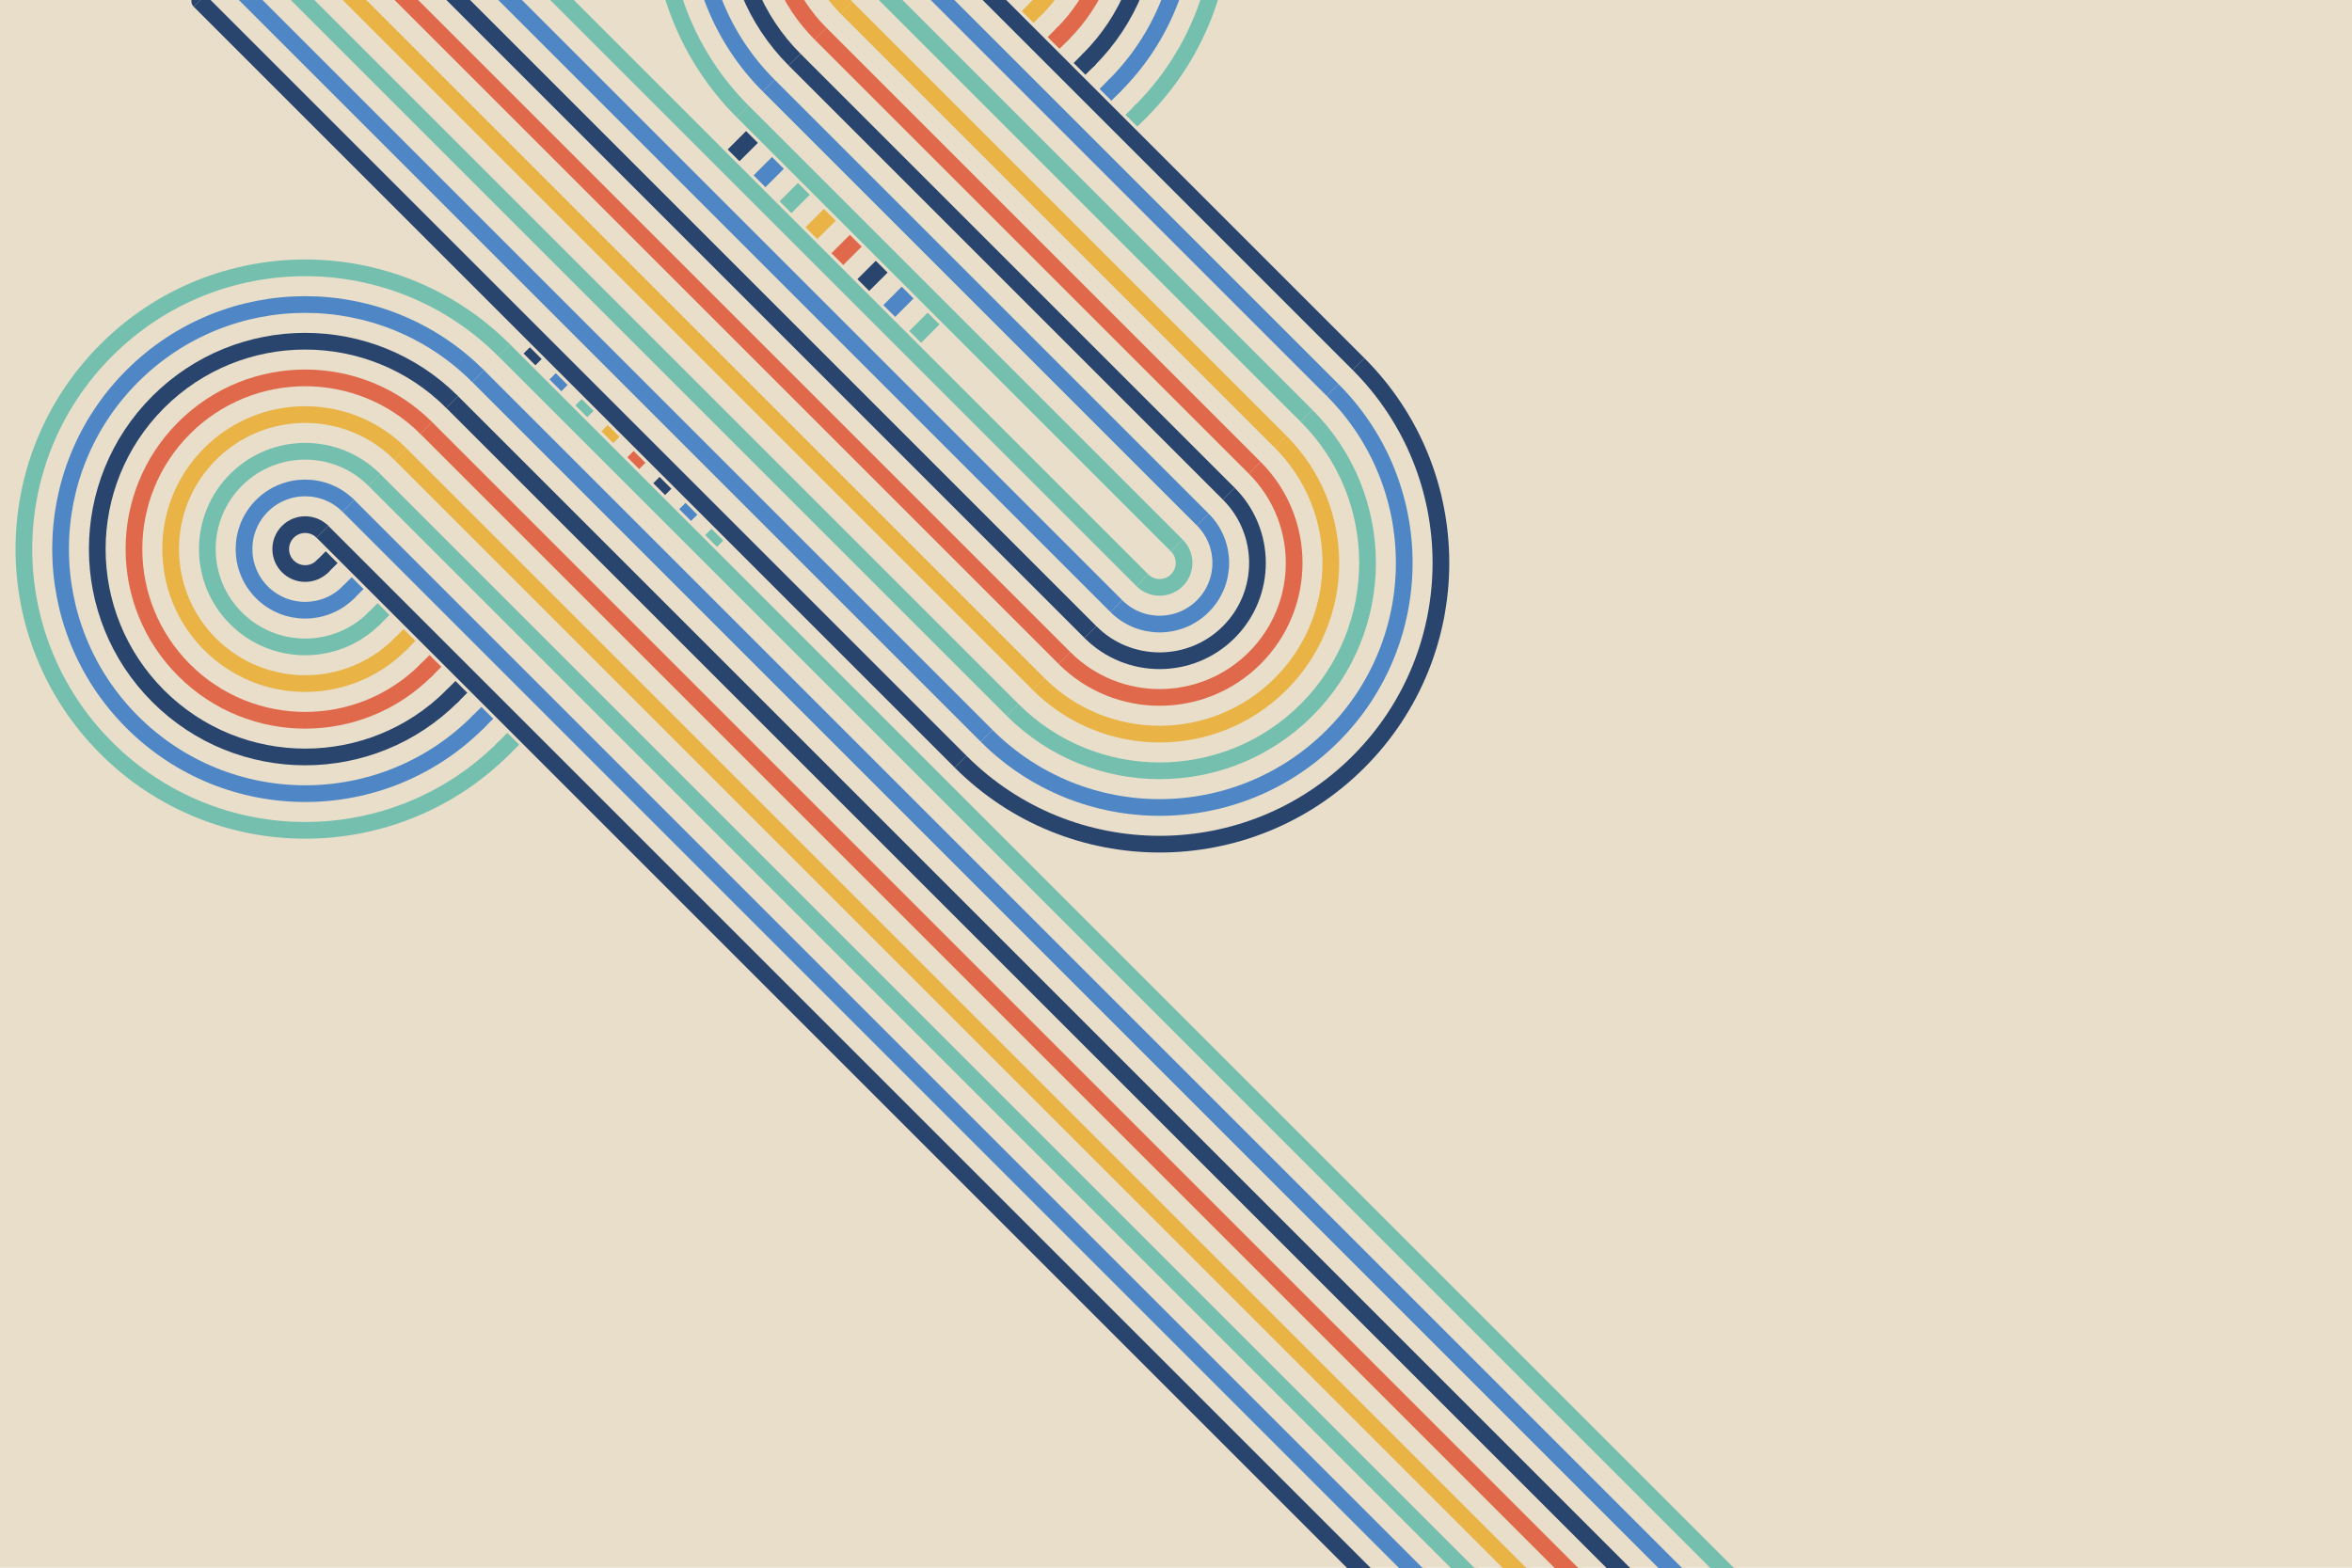
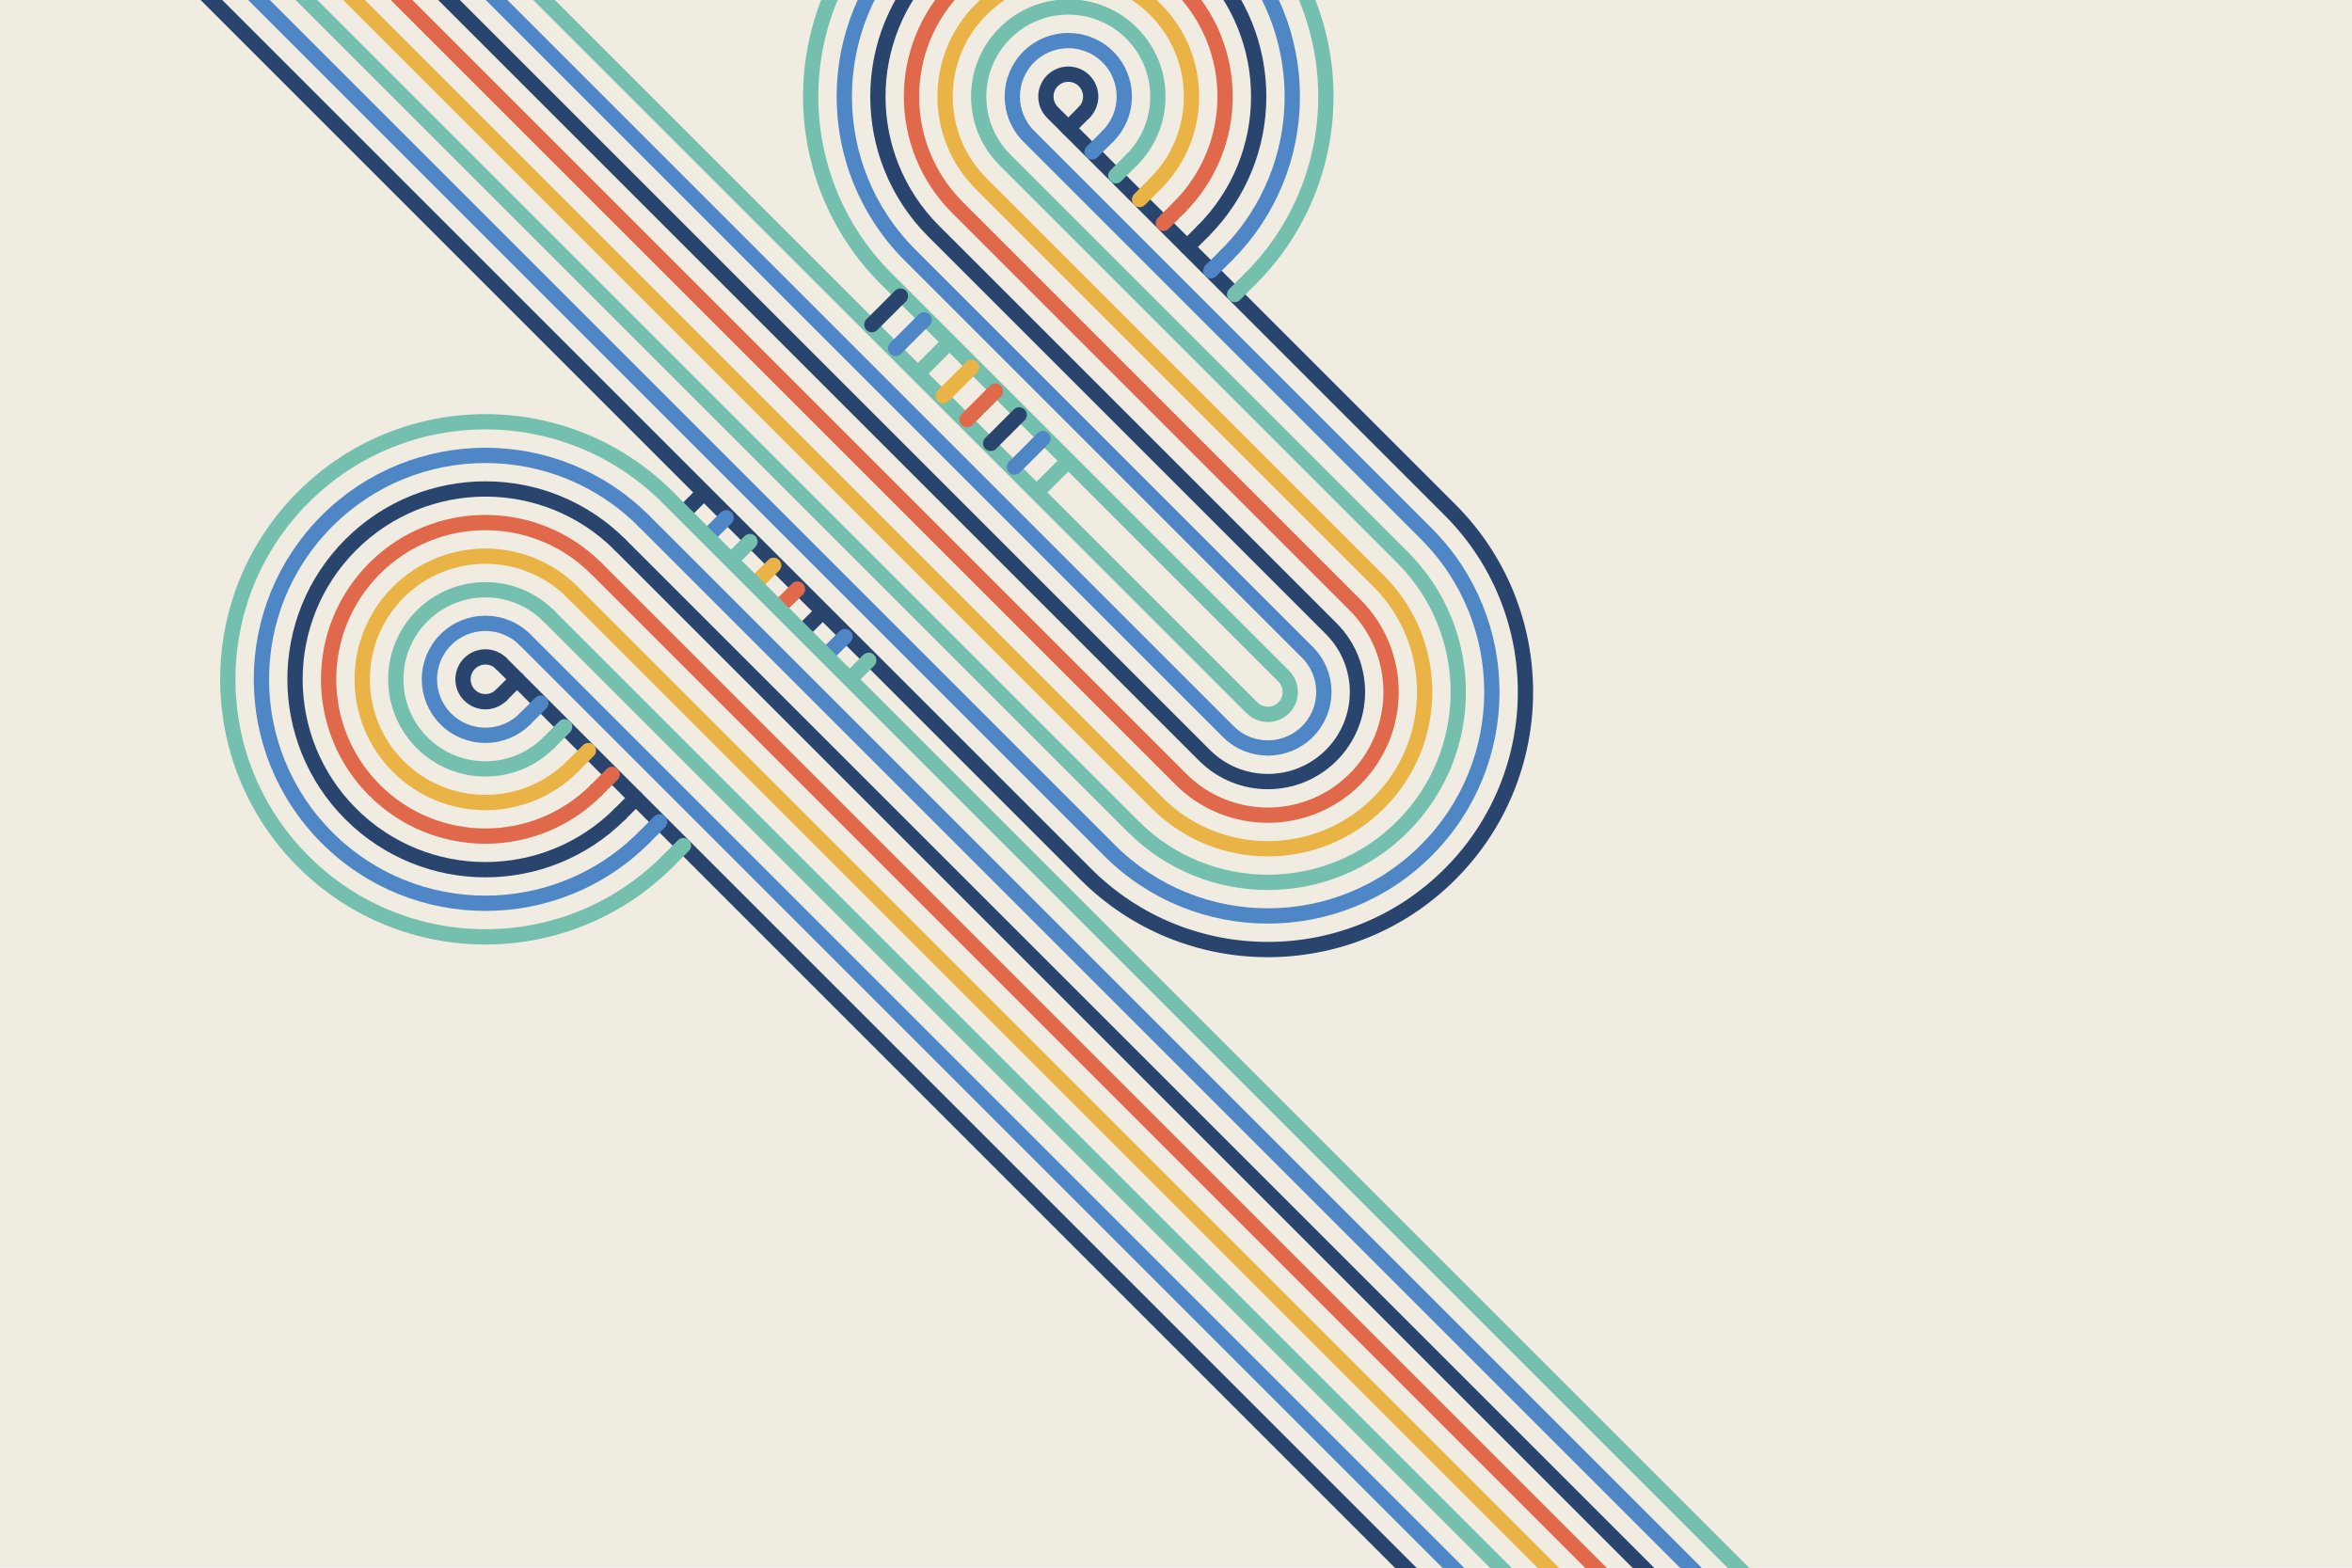
- <svg xmlns="http://www.w3.org/2000/svg" width="1200" height="800" viewBox="0 0 900 600">
-   <rect width="900" height="600" fill="#e8deca" />
-   <g transform="rotate(45 450 300)">
-     <g transform="matrix(0.936 0 0 0.936 -16.70 -84.83)">
-       <path fill="none" stroke="#29456e" stroke-width="6.825" stroke-linecap="round" stroke-linejoin="round" d="M 189.000 227 A 10.000 10.000 0 1 0 179 237.000 H 430 A 115.000 115.000 0 0 1 430 467.000 H -10" />
-       <path fill="none" stroke="#29456e" stroke-width="6.825" stroke-linecap="round" d="M 189.000 227 V 237" />
-       <path fill="none" stroke="#4e86c6" stroke-width="6.825" stroke-linecap="round" stroke-linejoin="round" d="M 204.000 227 A 25.000 25.000 0 1 0 179 252.000 H 430 A 100.000 100.000 0 0 1 430 452.000 H -10" />
-       <path fill="none" stroke="#4e86c6" stroke-width="6.825" stroke-linecap="round" d="M 204.000 227 V 237" />
-       <path fill="none" stroke="#74bfae" stroke-width="6.825" stroke-linecap="round" stroke-linejoin="round" d="M 219.000 227 A 40.000 40.000 0 1 0 179 267.000 H 430 A 85.000 85.000 0 0 1 430 437.000 H -10" />
-       <path fill="none" stroke="#74bfae" stroke-width="6.825" stroke-linecap="round" d="M 219.000 227 V 237" />
-       <path fill="none" stroke="#e9b345" stroke-width="6.825" stroke-linecap="round" stroke-linejoin="round" d="M 234.000 227 A 55.000 55.000 0 1 0 179 282.000 H 430 A 70.000 70.000 0 0 1 430 422.000 H -10" />
-       <path fill="none" stroke="#e9b345" stroke-width="6.825" stroke-linecap="round" d="M 234.000 227 V 237" />
-       <path fill="none" stroke="#e0684b" stroke-width="6.825" stroke-linecap="round" stroke-linejoin="round" d="M 249.000 227 A 70.000 70.000 0 1 0 179 297.000 H 430 A 55.000 55.000 0 0 1 430 407.000 H -10" />
-       <path fill="none" stroke="#e0684b" stroke-width="6.825" stroke-linecap="round" d="M 249.000 227 V 237" />
-       <path fill="none" stroke="#29456e" stroke-width="6.825" stroke-linecap="round" stroke-linejoin="round" d="M 264.000 227 A 85.000 85.000 0 1 0 179 312.000 H 430 A 40.000 40.000 0 0 1 430 392.000 H -10" />
-       <path fill="none" stroke="#29456e" stroke-width="6.825" stroke-linecap="round" d="M 264.000 227 V 237" />
-       <path fill="none" stroke="#4e86c6" stroke-width="6.825" stroke-linecap="round" stroke-linejoin="round" d="M 279.000 227 A 100.000 100.000 0 1 0 179 327.000 H 430 A 25.000 25.000 0 0 1 430 377.000 H -10" />
-       <path fill="none" stroke="#4e86c6" stroke-width="6.825" stroke-linecap="round" d="M 279.000 227 V 237" />
-       <path fill="none" stroke="#74bfae" stroke-width="6.825" stroke-linecap="round" stroke-linejoin="round" d="M 294.000 227 A 115.000 115.000 0 1 0 179 342.000 H 430 A 10.000 10.000 0 0 1 430 362.000 H -10" />
-       <path fill="none" stroke="#74bfae" stroke-width="6.825" stroke-linecap="round" d="M 294.000 227 V 237" />
-       <path fill="none" stroke="#29456e" stroke-width="6.825" stroke-linecap="round" d="M 189.000 343 V 361" />
-       <path fill="none" stroke="#4e86c6" stroke-width="6.825" stroke-linecap="round" d="M 204.000 343 V 361" />
-       <path fill="none" stroke="#74bfae" stroke-width="6.825" stroke-linecap="round" d="M 219.000 343 V 361" />
-       <path fill="none" stroke="#e9b345" stroke-width="6.825" stroke-linecap="round" d="M 234.000 343 V 361" />
-       <path fill="none" stroke="#e0684b" stroke-width="6.825" stroke-linecap="round" d="M 249.000 343 V 361" />
-       <path fill="none" stroke="#29456e" stroke-width="6.825" stroke-linecap="round" d="M 264.000 343 V 361" />
-       <path fill="none" stroke="#4e86c6" stroke-width="6.825" stroke-linecap="round" d="M 279.000 343 V 361" />
-       <path fill="none" stroke="#74bfae" stroke-width="6.825" stroke-linecap="round" d="M 294.000 343 V 361" />
-       <path fill="none" stroke="#29456e" stroke-width="6.825" stroke-linecap="round" d="M 189.000 468 V 479" />
-       <path fill="none" stroke="#4e86c6" stroke-width="6.825" stroke-linecap="round" d="M 204.000 468 V 479" />
-       <path fill="none" stroke="#74bfae" stroke-width="6.825" stroke-linecap="round" d="M 219.000 468 V 479" />
-       <path fill="none" stroke="#e9b345" stroke-width="6.825" stroke-linecap="round" d="M 234.000 468 V 479" />
-       <path fill="none" stroke="#e0684b" stroke-width="6.825" stroke-linecap="round" d="M 249.000 468 V 479" />
-       <path fill="none" stroke="#29456e" stroke-width="6.825" stroke-linecap="round" d="M 264.000 468 V 479" />
-       <path fill="none" stroke="#4e86c6" stroke-width="6.825" stroke-linecap="round" d="M 279.000 468 V 479" />
-       <path fill="none" stroke="#74bfae" stroke-width="6.825" stroke-linecap="round" d="M 294.000 468 V 479" />
-       <path fill="none" stroke="#29456e" stroke-width="6.825" stroke-linecap="round" stroke-linejoin="round" d="M 179 585.000 H 1025" />
-       <path fill="none" stroke="#29456e" stroke-width="6.825" stroke-linecap="round" stroke-linejoin="round" d="M 179 585.000 A 10.000 10.000 0 1 0 189.000 595" />
-       <path fill="none" stroke="#29456e" stroke-width="6.825" stroke-linecap="round" d="M 189.000 595 V 585" />
-       <path fill="none" stroke="#4e86c6" stroke-width="6.825" stroke-linecap="round" stroke-linejoin="round" d="M 179 570.000 H 1025" />
-       <path fill="none" stroke="#4e86c6" stroke-width="6.825" stroke-linecap="round" stroke-linejoin="round" d="M 179 570.000 A 25.000 25.000 0 1 0 204.000 595" />
-       <path fill="none" stroke="#4e86c6" stroke-width="6.825" stroke-linecap="round" d="M 204.000 595 V 585" />
-       <path fill="none" stroke="#74bfae" stroke-width="6.825" stroke-linecap="round" stroke-linejoin="round" d="M 179 555.000 H 1025" />
-       <path fill="none" stroke="#74bfae" stroke-width="6.825" stroke-linecap="round" stroke-linejoin="round" d="M 179 555.000 A 40.000 40.000 0 1 0 219.000 595" />
-       <path fill="none" stroke="#74bfae" stroke-width="6.825" stroke-linecap="round" d="M 219.000 595 V 585" />
-       <path fill="none" stroke="#e9b345" stroke-width="6.825" stroke-linecap="round" stroke-linejoin="round" d="M 179 540.000 H 1025" />
-       <path fill="none" stroke="#e9b345" stroke-width="6.825" stroke-linecap="round" stroke-linejoin="round" d="M 179 540.000 A 55.000 55.000 0 1 0 234.000 595" />
-       <path fill="none" stroke="#e9b345" stroke-width="6.825" stroke-linecap="round" d="M 234.000 595 V 585" />
-       <path fill="none" stroke="#e0684b" stroke-width="6.825" stroke-linecap="round" stroke-linejoin="round" d="M 179 525.000 H 1025" />
-       <path fill="none" stroke="#e0684b" stroke-width="6.825" stroke-linecap="round" stroke-linejoin="round" d="M 179 525.000 A 70.000 70.000 0 1 0 249.000 595" />
-       <path fill="none" stroke="#e0684b" stroke-width="6.825" stroke-linecap="round" d="M 249.000 595 V 585" />
-       <path fill="none" stroke="#29456e" stroke-width="6.825" stroke-linecap="round" stroke-linejoin="round" d="M 179 510.000 H 1025" />
-       <path fill="none" stroke="#29456e" stroke-width="6.825" stroke-linecap="round" stroke-linejoin="round" d="M 179 510.000 A 85.000 85.000 0 1 0 264.000 595" />
-       <path fill="none" stroke="#29456e" stroke-width="6.825" stroke-linecap="round" d="M 264.000 595 V 585" />
-       <path fill="none" stroke="#4e86c6" stroke-width="6.825" stroke-linecap="round" stroke-linejoin="round" d="M 179 495.000 H 1025" />
-       <path fill="none" stroke="#4e86c6" stroke-width="6.825" stroke-linecap="round" stroke-linejoin="round" d="M 179 495.000 A 100.000 100.000 0 1 0 279.000 595" />
-       <path fill="none" stroke="#4e86c6" stroke-width="6.825" stroke-linecap="round" d="M 279.000 595 V 585" />
-       <path fill="none" stroke="#74bfae" stroke-width="6.825" stroke-linecap="round" stroke-linejoin="round" d="M 179 480.000 H 1025" />
-       <path fill="none" stroke="#74bfae" stroke-width="6.825" stroke-linecap="round" stroke-linejoin="round" d="M 179 480.000 A 115.000 115.000 0 1 0 294.000 595" />
-       <path fill="none" stroke="#74bfae" stroke-width="6.825" stroke-linecap="round" d="M 294.000 595 V 585" />
-       <g id="horizontal-overpasses">
-         <g id="horizontal-knockouts">
-           <path d="M 179 237 H 430" fill="none" stroke="#e8deca" stroke-width="9.375" stroke-linecap="butt" />
-           <path d="M -10 467 H 430" fill="none" stroke="#e8deca" stroke-width="9.375" stroke-linecap="butt" />
-           <path d="M 179 252 H 430" fill="none" stroke="#e8deca" stroke-width="9.375" stroke-linecap="butt" />
-           <path d="M -10 452 H 430" fill="none" stroke="#e8deca" stroke-width="9.375" stroke-linecap="butt" />
-           <path d="M 179 267 H 430" fill="none" stroke="#e8deca" stroke-width="9.375" stroke-linecap="butt" />
-           <path d="M -10 437 H 430" fill="none" stroke="#e8deca" stroke-width="9.375" stroke-linecap="butt" />
-           <path d="M 179 282 H 430" fill="none" stroke="#e8deca" stroke-width="9.375" stroke-linecap="butt" />
-           <path d="M -10 422 H 430" fill="none" stroke="#e8deca" stroke-width="9.375" stroke-linecap="butt" />
-           <path d="M 179 297 H 430" fill="none" stroke="#e8deca" stroke-width="9.375" stroke-linecap="butt" />
-           <path d="M -10 407 H 430" fill="none" stroke="#e8deca" stroke-width="9.375" stroke-linecap="butt" />
-           <path d="M 179 312 H 430" fill="none" stroke="#e8deca" stroke-width="9.375" stroke-linecap="butt" />
-           <path d="M -10 392 H 430" fill="none" stroke="#e8deca" stroke-width="9.375" stroke-linecap="butt" />
-           <path d="M 179 327 H 430" fill="none" stroke="#e8deca" stroke-width="9.375" stroke-linecap="butt" />
-           <path d="M -10 377 H 430" fill="none" stroke="#e8deca" stroke-width="9.375" stroke-linecap="butt" />
-           <path d="M 179 342 H 430" fill="none" stroke="#e8deca" stroke-width="9.375" stroke-linecap="butt" />
-           <path d="M -10 362 H 430" fill="none" stroke="#e8deca" stroke-width="9.375" stroke-linecap="butt" />
-           <path d="M 179 585 H 1025" fill="none" stroke="#e8deca" stroke-width="9.375" stroke-linecap="butt" />
-           <path d="M 179 570 H 1025" fill="none" stroke="#e8deca" stroke-width="9.375" stroke-linecap="butt" />
-           <path d="M 179 555 H 1025" fill="none" stroke="#e8deca" stroke-width="9.375" stroke-linecap="butt" />
-           <path d="M 179 540 H 1025" fill="none" stroke="#e8deca" stroke-width="9.375" stroke-linecap="butt" />
-           <path d="M 179 525 H 1025" fill="none" stroke="#e8deca" stroke-width="9.375" stroke-linecap="butt" />
-           <path d="M 179 510 H 1025" fill="none" stroke="#e8deca" stroke-width="9.375" stroke-linecap="butt" />
-           <path d="M 179 495 H 1025" fill="none" stroke="#e8deca" stroke-width="9.375" stroke-linecap="butt" />
-           <path d="M 179 480 H 1025" fill="none" stroke="#e8deca" stroke-width="9.375" stroke-linecap="butt" />
-         </g>
-         <g id="horizontal-colour-overlays">
-           <path d="M 179 237 H 430" fill="none" stroke="#29456e" stroke-width="6.825" stroke-linecap="butt" />
-           <path d="M -10 467 H 430" fill="none" stroke="#29456e" stroke-width="6.825" stroke-linecap="butt" />
-           <path d="M 179 252 H 430" fill="none" stroke="#4e86c6" stroke-width="6.825" stroke-linecap="butt" />
-           <path d="M -10 452 H 430" fill="none" stroke="#4e86c6" stroke-width="6.825" stroke-linecap="butt" />
-           <path d="M 179 267 H 430" fill="none" stroke="#74bfae" stroke-width="6.825" stroke-linecap="butt" />
-           <path d="M -10 437 H 430" fill="none" stroke="#74bfae" stroke-width="6.825" stroke-linecap="butt" />
-           <path d="M 179 282 H 430" fill="none" stroke="#e9b345" stroke-width="6.825" stroke-linecap="butt" />
-           <path d="M -10 422 H 430" fill="none" stroke="#e9b345" stroke-width="6.825" stroke-linecap="butt" />
-           <path d="M 179 297 H 430" fill="none" stroke="#e0684b" stroke-width="6.825" stroke-linecap="butt" />
-           <path d="M -10 407 H 430" fill="none" stroke="#e0684b" stroke-width="6.825" stroke-linecap="butt" />
-           <path d="M 179 312 H 430" fill="none" stroke="#29456e" stroke-width="6.825" stroke-linecap="butt" />
-           <path d="M -10 392 H 430" fill="none" stroke="#29456e" stroke-width="6.825" stroke-linecap="butt" />
-           <path d="M 179 327 H 430" fill="none" stroke="#4e86c6" stroke-width="6.825" stroke-linecap="butt" />
-           <path d="M -10 377 H 430" fill="none" stroke="#4e86c6" stroke-width="6.825" stroke-linecap="butt" />
-           <path d="M 179 342 H 430" fill="none" stroke="#74bfae" stroke-width="6.825" stroke-linecap="butt" />
-           <path d="M -10 362 H 430" fill="none" stroke="#74bfae" stroke-width="6.825" stroke-linecap="butt" />
-           <path d="M 179 585 H 1025" fill="none" stroke="#29456e" stroke-width="6.825" stroke-linecap="butt" />
-           <path d="M 179 570 H 1025" fill="none" stroke="#4e86c6" stroke-width="6.825" stroke-linecap="butt" />
-           <path d="M 179 555 H 1025" fill="none" stroke="#74bfae" stroke-width="6.825" stroke-linecap="butt" />
-           <path d="M 179 540 H 1025" fill="none" stroke="#e9b345" stroke-width="6.825" stroke-linecap="butt" />
-           <path d="M 179 525 H 1025" fill="none" stroke="#e0684b" stroke-width="6.825" stroke-linecap="butt" />
-           <path d="M 179 510 H 1025" fill="none" stroke="#29456e" stroke-width="6.825" stroke-linecap="butt" />
-           <path d="M 179 495 H 1025" fill="none" stroke="#4e86c6" stroke-width="6.825" stroke-linecap="butt" />
-           <path d="M 179 480 H 1025" fill="none" stroke="#74bfae" stroke-width="6.825" stroke-linecap="butt" />
-         </g>
-       </g>
-     </g>
+ <svg xmlns="http://www.w3.org/2000/svg" viewBox="0 0 840 560" fill="none">
+   <rect width="840" height="560" fill="#f1ece1" />
+   <g transform="translate(420 280) rotate(45) scale(0.8) translate(-430 -410)">
+     <path fill="none" stroke="#29456e" stroke-width="6.825" stroke-linecap="round" stroke-linejoin="round" d="M 189.000 227 A 10.000 10.000 0 1 0 179 237.000 H 430 A 115.000 115.000 0 0 1 430 467.000 H -160" />
+     <path fill="none" stroke="#29456e" stroke-width="6.825" stroke-linecap="round" d="M 189.000 227 V 237" />
+     <path fill="none" stroke="#4e86c6" stroke-width="6.825" stroke-linecap="round" stroke-linejoin="round" d="M 204.000 227 A 25.000 25.000 0 1 0 179 252.000 H 430 A 100.000 100.000 0 0 1 430 452.000 H -160" />
+     <path fill="none" stroke="#4e86c6" stroke-width="6.825" stroke-linecap="round" d="M 204.000 227 V 237" />
+     <path fill="none" stroke="#74bfae" stroke-width="6.825" stroke-linecap="round" stroke-linejoin="round" d="M 219.000 227 A 40.000 40.000 0 1 0 179 267.000 H 430 A 85.000 85.000 0 0 1 430 437.000 H -160" />
+     <path fill="none" stroke="#74bfae" stroke-width="6.825" stroke-linecap="round" d="M 219.000 227 V 237" />
+     <path fill="none" stroke="#e9b345" stroke-width="6.825" stroke-linecap="round" stroke-linejoin="round" d="M 234.000 227 A 55.000 55.000 0 1 0 179 282.000 H 430 A 70.000 70.000 0 0 1 430 422.000 H -160" />
+     <path fill="none" stroke="#e9b345" stroke-width="6.825" stroke-linecap="round" d="M 234.000 227 V 237" />
+     <path fill="none" stroke="#e0684b" stroke-width="6.825" stroke-linecap="round" stroke-linejoin="round" d="M 249.000 227 A 70.000 70.000 0 1 0 179 297.000 H 430 A 55.000 55.000 0 0 1 430 407.000 H -160" />
+     <path fill="none" stroke="#e0684b" stroke-width="6.825" stroke-linecap="round" d="M 249.000 227 V 237" />
+     <path fill="none" stroke="#29456e" stroke-width="6.825" stroke-linecap="round" stroke-linejoin="round" d="M 264.000 227 A 85.000 85.000 0 1 0 179 312.000 H 430 A 40.000 40.000 0 0 1 430 392.000 H -160" />
+     <path fill="none" stroke="#29456e" stroke-width="6.825" stroke-linecap="round" d="M 264.000 227 V 237" />
+     <path fill="none" stroke="#4e86c6" stroke-width="6.825" stroke-linecap="round" stroke-linejoin="round" d="M 279.000 227 A 100.000 100.000 0 1 0 179 327.000 H 430 A 25.000 25.000 0 0 1 430 377.000 H -160" />
+     <path fill="none" stroke="#4e86c6" stroke-width="6.825" stroke-linecap="round" d="M 279.000 227 V 237" />
+     <path fill="none" stroke="#74bfae" stroke-width="6.825" stroke-linecap="round" stroke-linejoin="round" d="M 294.000 227 A 115.000 115.000 0 1 0 179 342.000 H 430 A 10.000 10.000 0 0 1 430 362.000 H -160" />
+     <path fill="none" stroke="#74bfae" stroke-width="6.825" stroke-linecap="round" d="M 294.000 227 V 237" />
+     <path fill="none" stroke="#29456e" stroke-width="6.825" stroke-linecap="round" d="M 189.000 343 V 361" />
+     <path fill="none" stroke="#4e86c6" stroke-width="6.825" stroke-linecap="round" d="M 204.000 343 V 361" />
+     <path fill="none" stroke="#74bfae" stroke-width="6.825" stroke-linecap="round" d="M 219.000 343 V 361" />
+     <path fill="none" stroke="#e9b345" stroke-width="6.825" stroke-linecap="round" d="M 234.000 343 V 361" />
+     <path fill="none" stroke="#e0684b" stroke-width="6.825" stroke-linecap="round" d="M 249.000 343 V 361" />
+     <path fill="none" stroke="#29456e" stroke-width="6.825" stroke-linecap="round" d="M 264.000 343 V 361" />
+     <path fill="none" stroke="#4e86c6" stroke-width="6.825" stroke-linecap="round" d="M 279.000 343 V 361" />
+     <path fill="none" stroke="#74bfae" stroke-width="6.825" stroke-linecap="round" d="M 294.000 343 V 361" />
+     <path fill="none" stroke="#29456e" stroke-width="6.825" stroke-linecap="round" d="M 189.000 468 V 479" />
+     <path fill="none" stroke="#4e86c6" stroke-width="6.825" stroke-linecap="round" d="M 204.000 468 V 479" />
+     <path fill="none" stroke="#74bfae" stroke-width="6.825" stroke-linecap="round" d="M 219.000 468 V 479" />
+     <path fill="none" stroke="#e9b345" stroke-width="6.825" stroke-linecap="round" d="M 234.000 468 V 479" />
+     <path fill="none" stroke="#e0684b" stroke-width="6.825" stroke-linecap="round" d="M 249.000 468 V 479" />
+     <path fill="none" stroke="#29456e" stroke-width="6.825" stroke-linecap="round" d="M 264.000 468 V 479" />
+     <path fill="none" stroke="#4e86c6" stroke-width="6.825" stroke-linecap="round" d="M 279.000 468 V 479" />
+     <path fill="none" stroke="#74bfae" stroke-width="6.825" stroke-linecap="round" d="M 294.000 468 V 479" />
+     <path fill="none" stroke="#29456e" stroke-width="6.825" stroke-linecap="round" stroke-linejoin="round" d="M 179 585.000 H 1025" />
+     <path fill="none" stroke="#29456e" stroke-width="6.825" stroke-linecap="round" stroke-linejoin="round" d="M 179 585.000 A 10.000 10.000 0 1 0 189.000 595" />
+     <path fill="none" stroke="#29456e" stroke-width="6.825" stroke-linecap="round" d="M 189.000 595 V 585" />
+     <path fill="none" stroke="#4e86c6" stroke-width="6.825" stroke-linecap="round" stroke-linejoin="round" d="M 179 570.000 H 1025" />
+     <path fill="none" stroke="#4e86c6" stroke-width="6.825" stroke-linecap="round" stroke-linejoin="round" d="M 179 570.000 A 25.000 25.000 0 1 0 204.000 595" />
+     <path fill="none" stroke="#4e86c6" stroke-width="6.825" stroke-linecap="round" d="M 204.000 595 V 585" />
+     <path fill="none" stroke="#74bfae" stroke-width="6.825" stroke-linecap="round" stroke-linejoin="round" d="M 179 555.000 H 1025" />
+     <path fill="none" stroke="#74bfae" stroke-width="6.825" stroke-linecap="round" stroke-linejoin="round" d="M 179 555.000 A 40.000 40.000 0 1 0 219.000 595" />
+     <path fill="none" stroke="#74bfae" stroke-width="6.825" stroke-linecap="round" d="M 219.000 595 V 585" />
+     <path fill="none" stroke="#e9b345" stroke-width="6.825" stroke-linecap="round" stroke-linejoin="round" d="M 179 540.000 H 1025" />
+     <path fill="none" stroke="#e9b345" stroke-width="6.825" stroke-linecap="round" stroke-linejoin="round" d="M 179 540.000 A 55.000 55.000 0 1 0 234.000 595" />
+     <path fill="none" stroke="#e9b345" stroke-width="6.825" stroke-linecap="round" d="M 234.000 595 V 585" />
+     <path fill="none" stroke="#e0684b" stroke-width="6.825" stroke-linecap="round" stroke-linejoin="round" d="M 179 525.000 H 1025" />
+     <path fill="none" stroke="#e0684b" stroke-width="6.825" stroke-linecap="round" stroke-linejoin="round" d="M 179 525.000 A 70.000 70.000 0 1 0 249.000 595" />
+     <path fill="none" stroke="#e0684b" stroke-width="6.825" stroke-linecap="round" d="M 249.000 595 V 585" />
+     <path fill="none" stroke="#29456e" stroke-width="6.825" stroke-linecap="round" stroke-linejoin="round" d="M 179 510.000 H 1025" />
+     <path fill="none" stroke="#29456e" stroke-width="6.825" stroke-linecap="round" stroke-linejoin="round" d="M 179 510.000 A 85.000 85.000 0 1 0 264.000 595" />
+     <path fill="none" stroke="#29456e" stroke-width="6.825" stroke-linecap="round" d="M 264.000 595 V 585" />
+     <path fill="none" stroke="#4e86c6" stroke-width="6.825" stroke-linecap="round" stroke-linejoin="round" d="M 179 495.000 H 1025" />
+     <path fill="none" stroke="#4e86c6" stroke-width="6.825" stroke-linecap="round" stroke-linejoin="round" d="M 179 495.000 A 100.000 100.000 0 1 0 279.000 595" />
+     <path fill="none" stroke="#4e86c6" stroke-width="6.825" stroke-linecap="round" d="M 279.000 595 V 585" />
+     <path fill="none" stroke="#74bfae" stroke-width="6.825" stroke-linecap="round" stroke-linejoin="round" d="M 179 480.000 H 1025" />
+     <path fill="none" stroke="#74bfae" stroke-width="6.825" stroke-linecap="round" stroke-linejoin="round" d="M 179 480.000 A 115.000 115.000 0 1 0 294.000 595" />
+     <path fill="none" stroke="#74bfae" stroke-width="6.825" stroke-linecap="round" d="M 294.000 595 V 585" />
  </g>
</svg>
